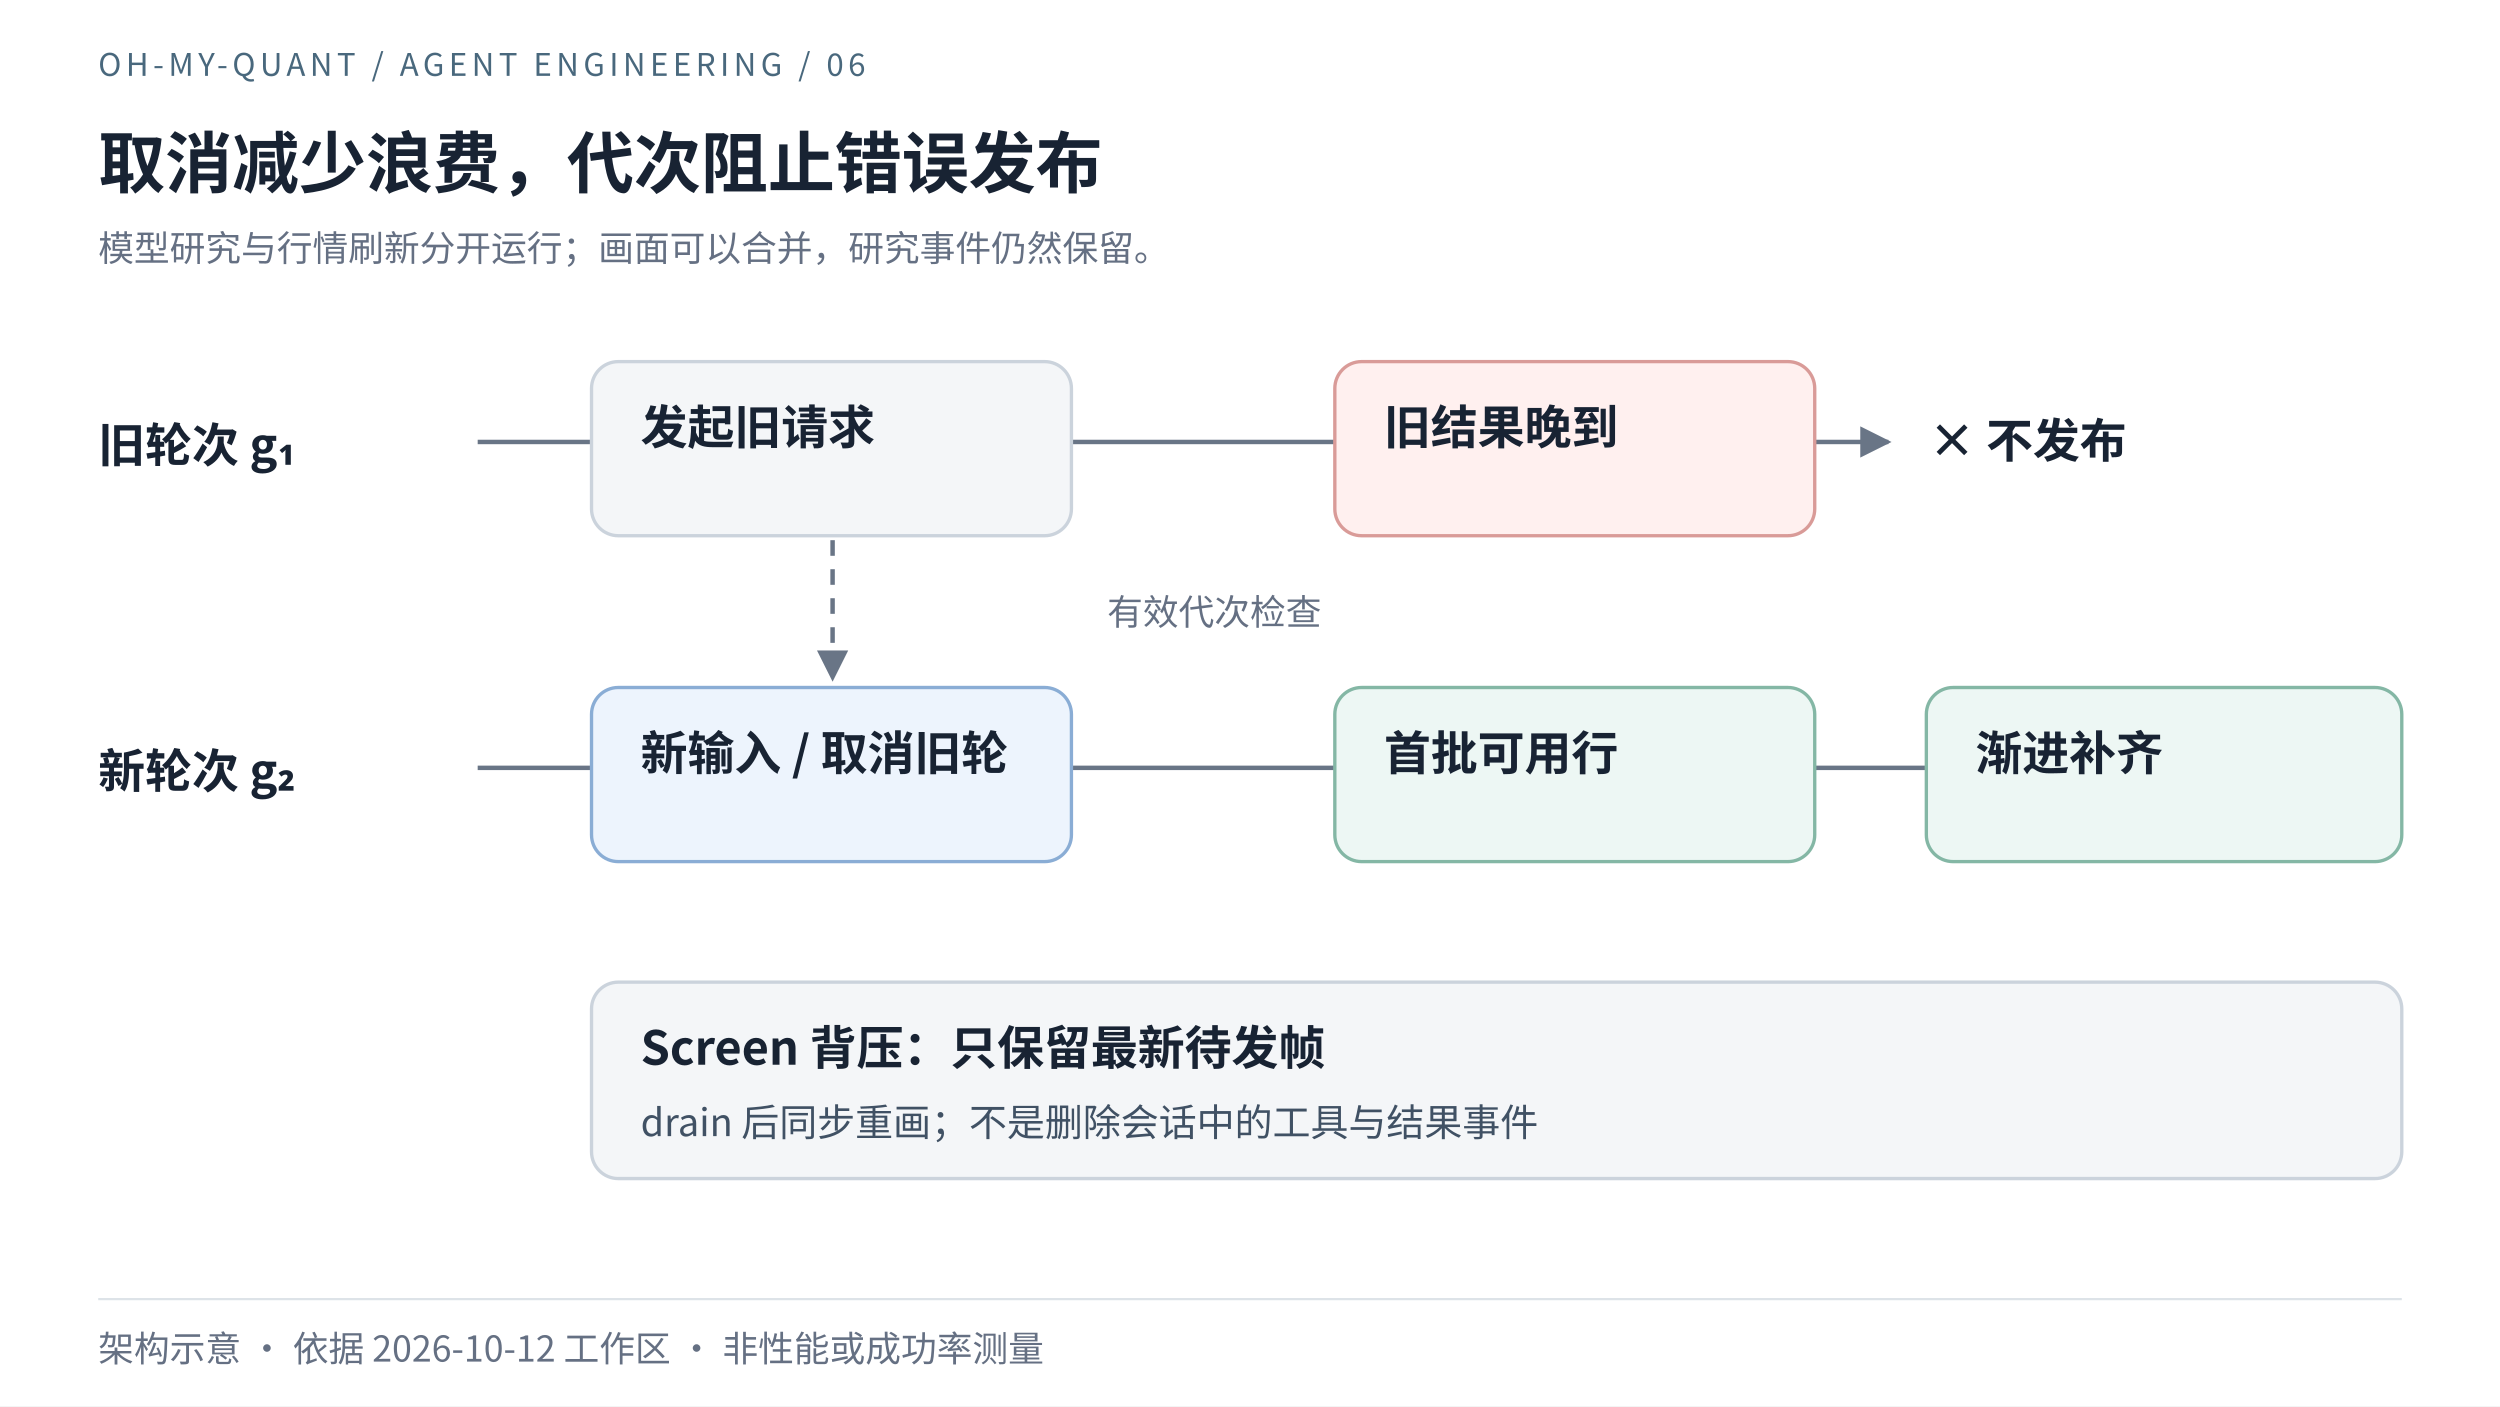
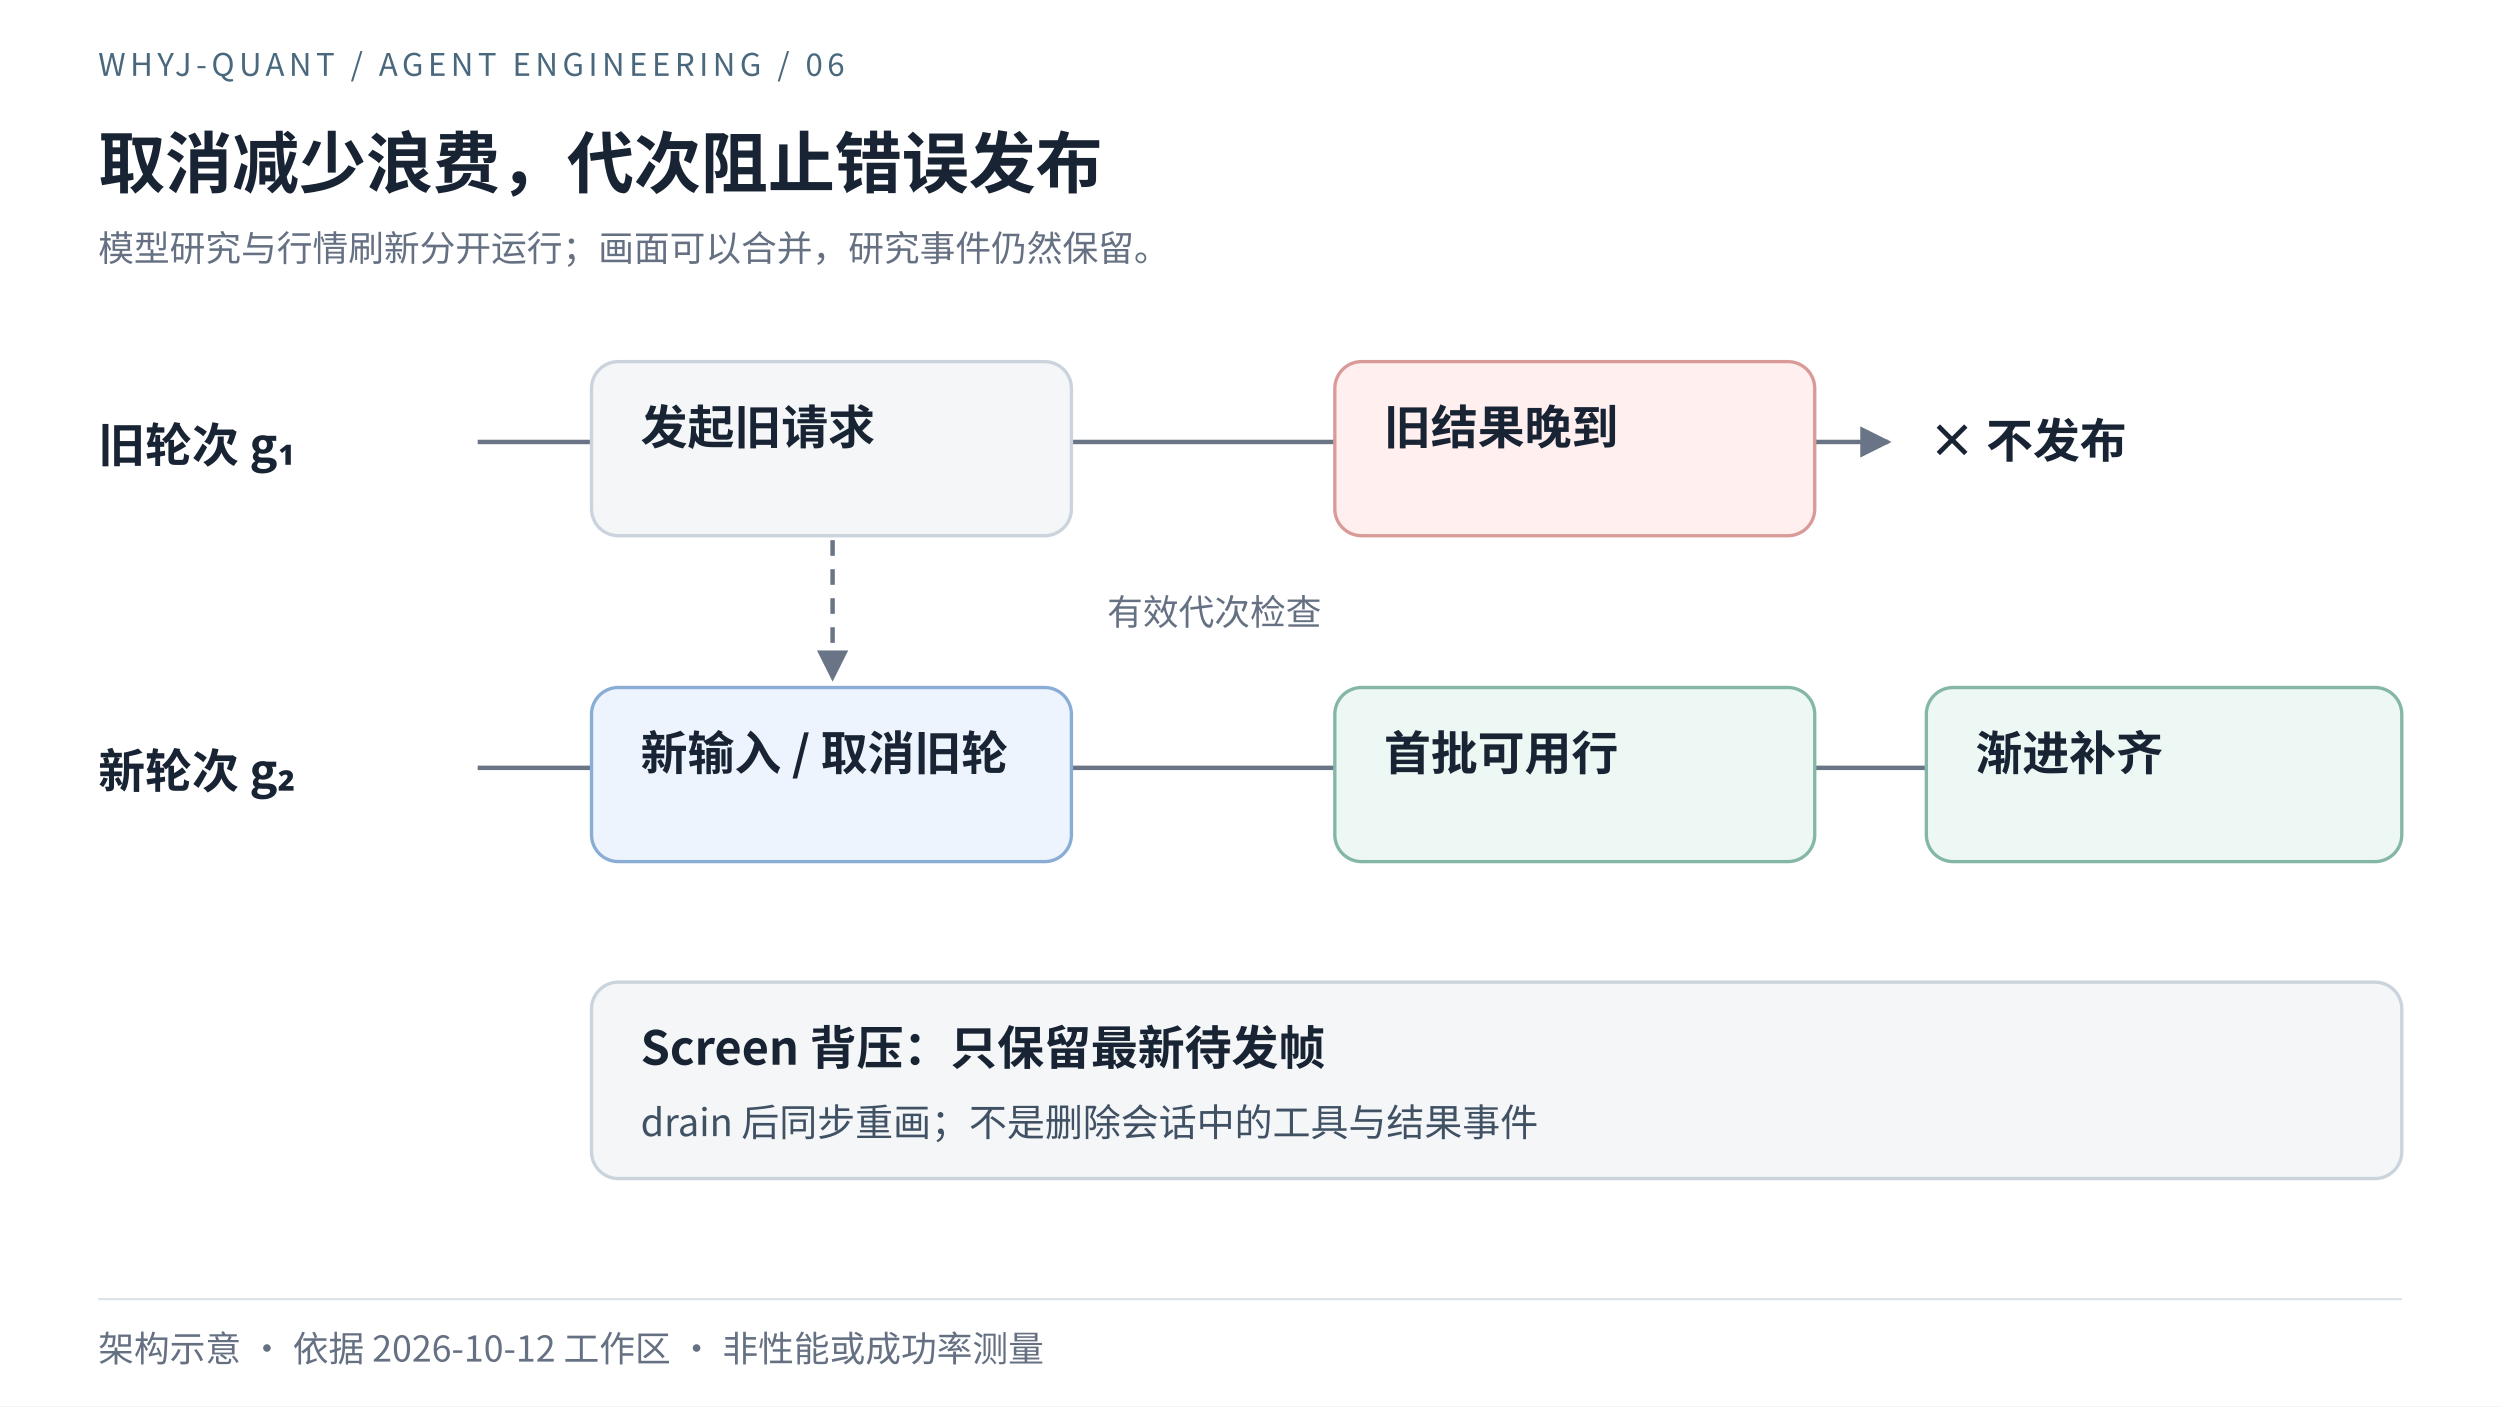
<svg xmlns="http://www.w3.org/2000/svg" width="1120" height="630" viewBox="0 0 1120 630" role="img" aria-labelledby="title desc">
  <defs>
    <marker id="arrow" viewBox="0 0 10 10" refX="9" refY="5" markerWidth="7" markerHeight="7" orient="auto-start-reverse">
      <path d="M 0 0 L 10 5 L 0 10 z" fill="#697586" />
    </marker>
  </defs>
  <style>text{font-family:"Microsoft YaHei","PingFang SC","Noto Sans CJK SC",sans-serif;fill:#182333}.title{font-size:30px;font-weight:700}.eyebrow{font-size:14px;letter-spacing:2px;fill:#49687d}.label{font-size:21px;font-weight:600}.body{font-size:17px;fill:#405164}.note{font-size:16px;fill:#657083}.box{stroke-width:1.5}.neutral{fill:#f4f6f8;stroke:#cbd3dc}.blue{fill:#edf4fd;stroke:#8aadd5}.teal{fill:#edf7f4;stroke:#84b7a5}.amber{fill:#fff6e7;stroke:#d2ad69}.red{fill:#fff0ef;stroke:#d99b98}.arrow{fill:none;stroke:#697586;stroke-width:2}.dashed{stroke-dasharray:7 6}</style>
  <rect width="1120" height="630" fill="#ffffff" />
-   <text x="44" y="34" class="eyebrow">OH-MY-QUANT  /  AGENT ENGINEERING  /  06</text>
+   <text x="44" y="34" class="eyebrow">WHYJ-QUANT  /  AGENT ENGINEERING  /  06</text>
  <text x="44" y="84" class="title">取消减少浪费，代次阻止错误发布</text>
  <text x="44" y="117" class="note">模型研究与行情刷新分开运行；画面可以合并，研究事件仍然保留。</text>
  <text x="44" y="207" class="label">旧轮次 g₁</text>
  <path d="M214 198 H846" class="arrow" marker-end="url(#arrow)" />
  <rect x="265" y="162" width="215" height="78" rx="12" class="box neutral" />
  <text x="287" y="199" class="label">发起旧请求</text>
  <rect x="598" y="162" width="215" height="78" rx="12" class="box red" />
  <text x="620" y="199" class="label">旧结果晚到</text>
  <text x="864" y="205" class="label">× 不发布</text>
  <text x="44" y="353" class="label">新轮次 g₂</text>
  <path d="M214 344 H1069" class="arrow" marker-end="url(#arrow)" />
  <rect x="265" y="308" width="215" height="78" rx="12" class="box blue" />
  <text x="287" y="345" class="label">新输入 / 取消旧轮</text>
  <rect x="598" y="308" width="215" height="78" rx="12" class="box teal" />
  <text x="620" y="345" class="label">首批可用行</text>
  <rect x="863" y="308" width="213" height="78" rx="12" class="box teal" />
  <text x="885" y="345" class="label">渐进补齐</text>
  <path d="M373 242 V304" class="arrow dashed" marker-end="url(#arrow)" />
  <text x="496" y="280" class="note">有效代次检查</text>
  <rect x="265" y="440" width="811" height="88" rx="12" class="box neutral" />
  <text x="287" y="477" class="label">Screen 背压：只保留最新待发帧</text>
  <text x="287" y="509" class="body">drain 后同步重画；不是删除会话中的工具与结果事件</text>
  <path d="M44 582 H1076" stroke="#dde3e8" />
  <text x="44" y="610" class="note">架构示意 · 依据 2026-10-12 工作区 · 非性能或成功率测量</text>
</svg>
